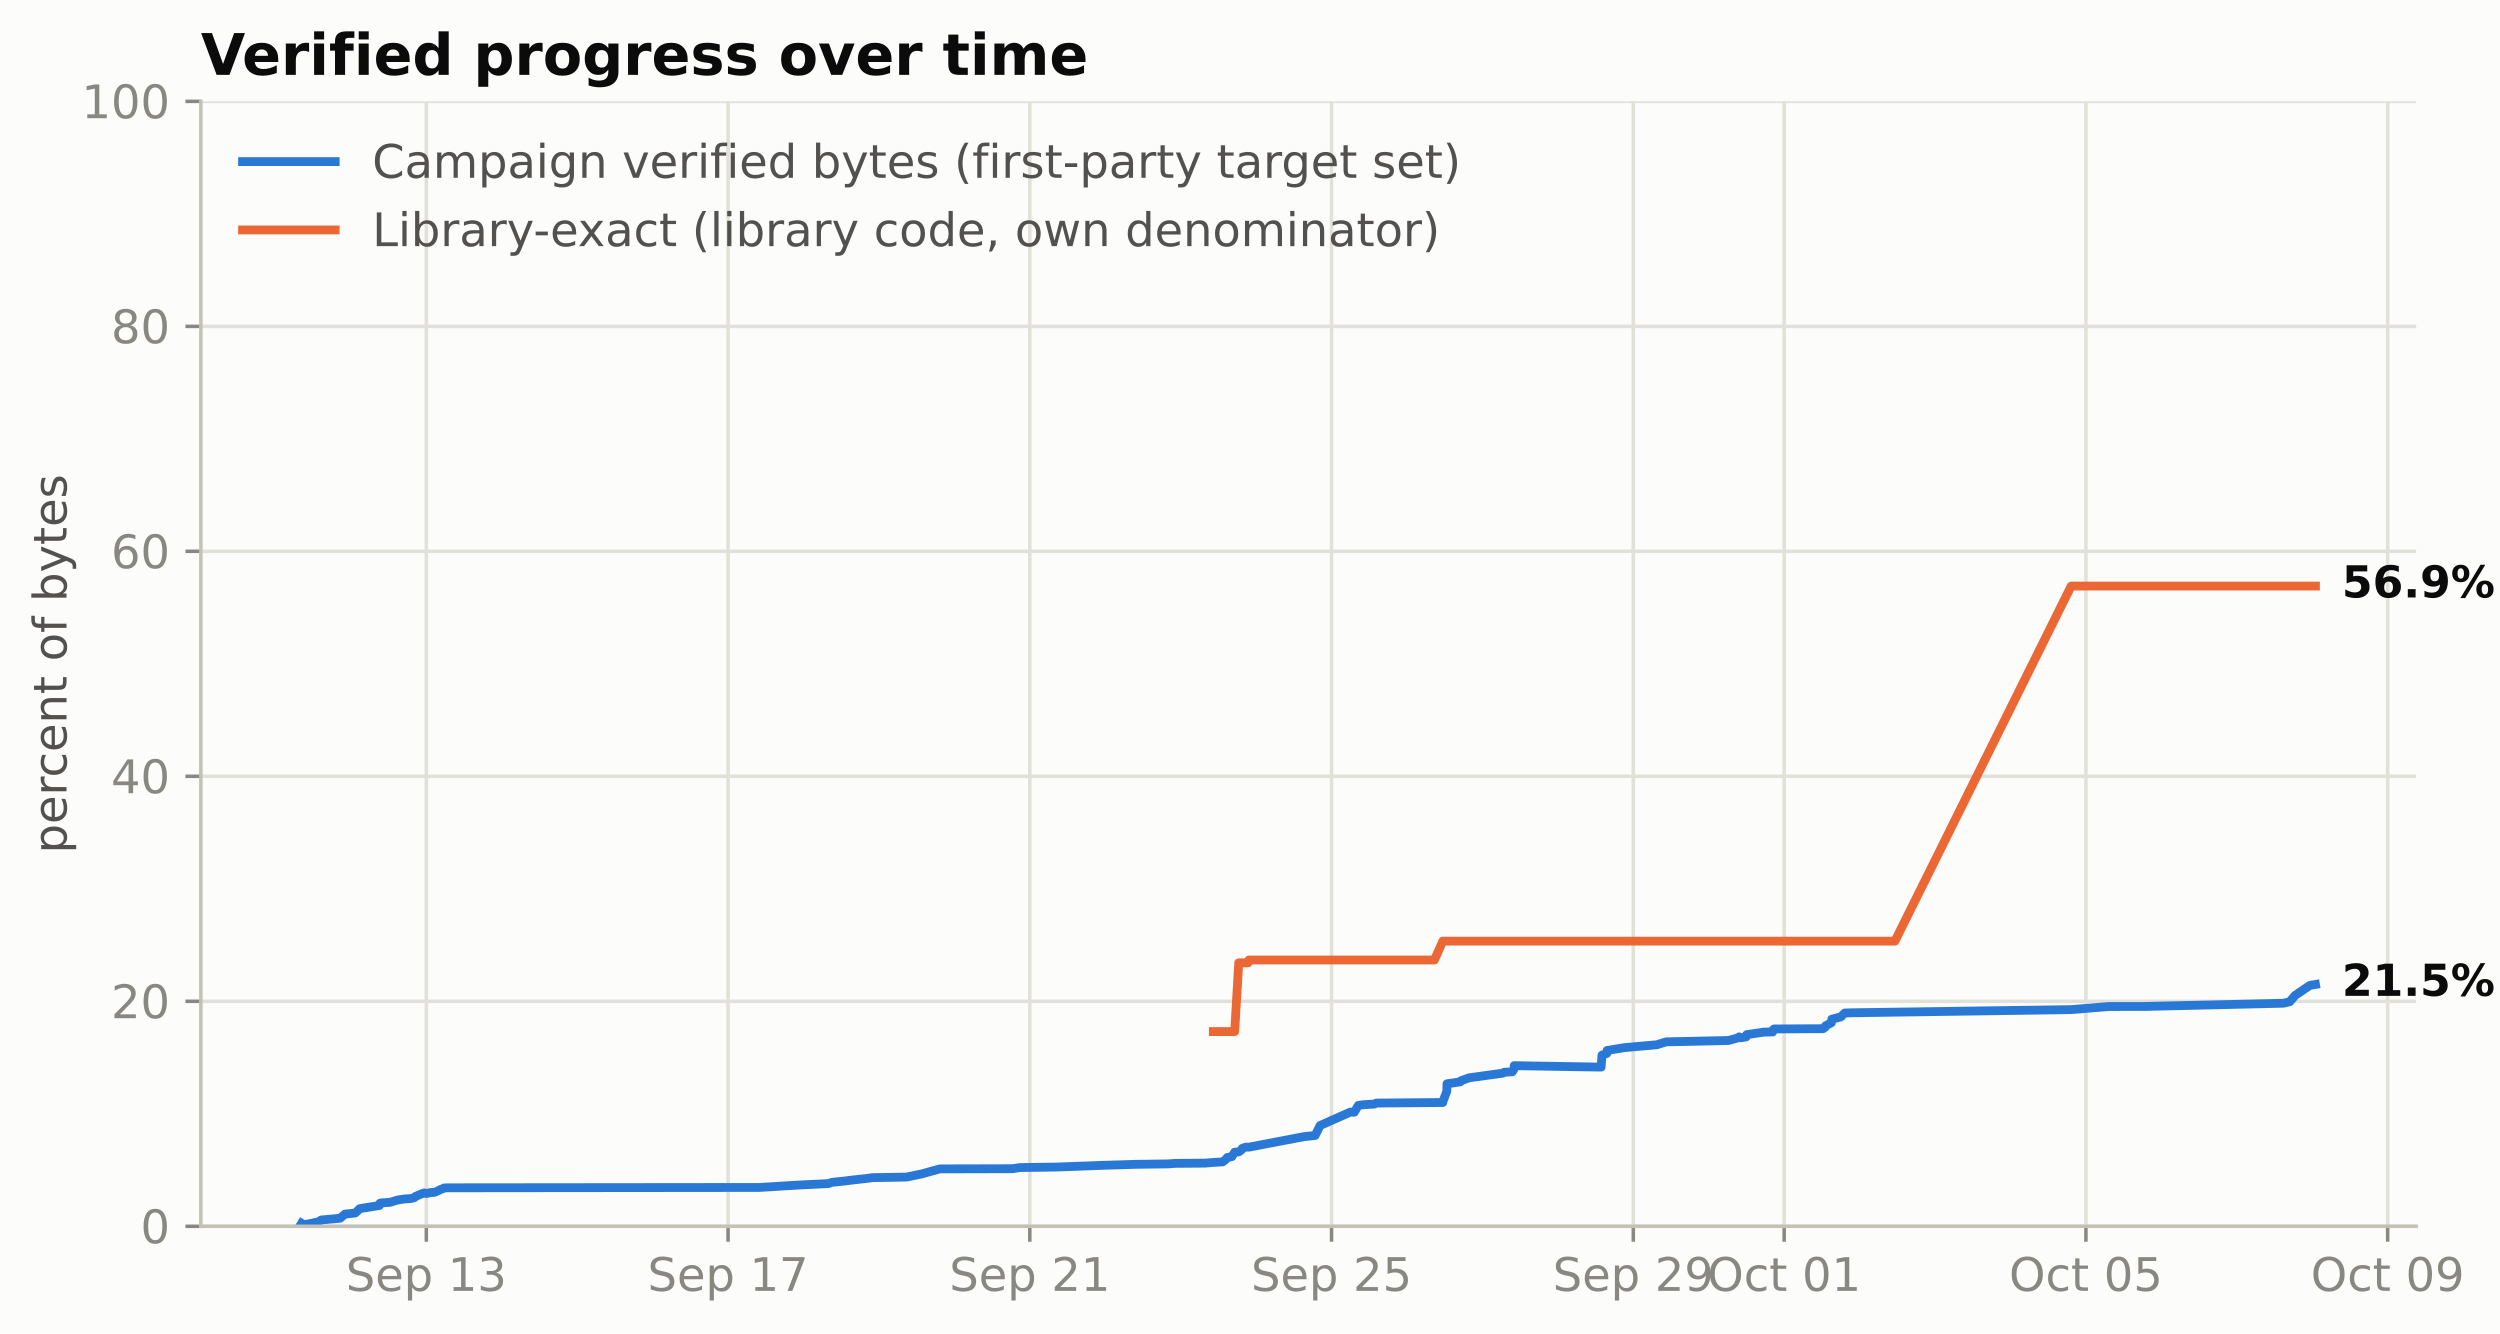
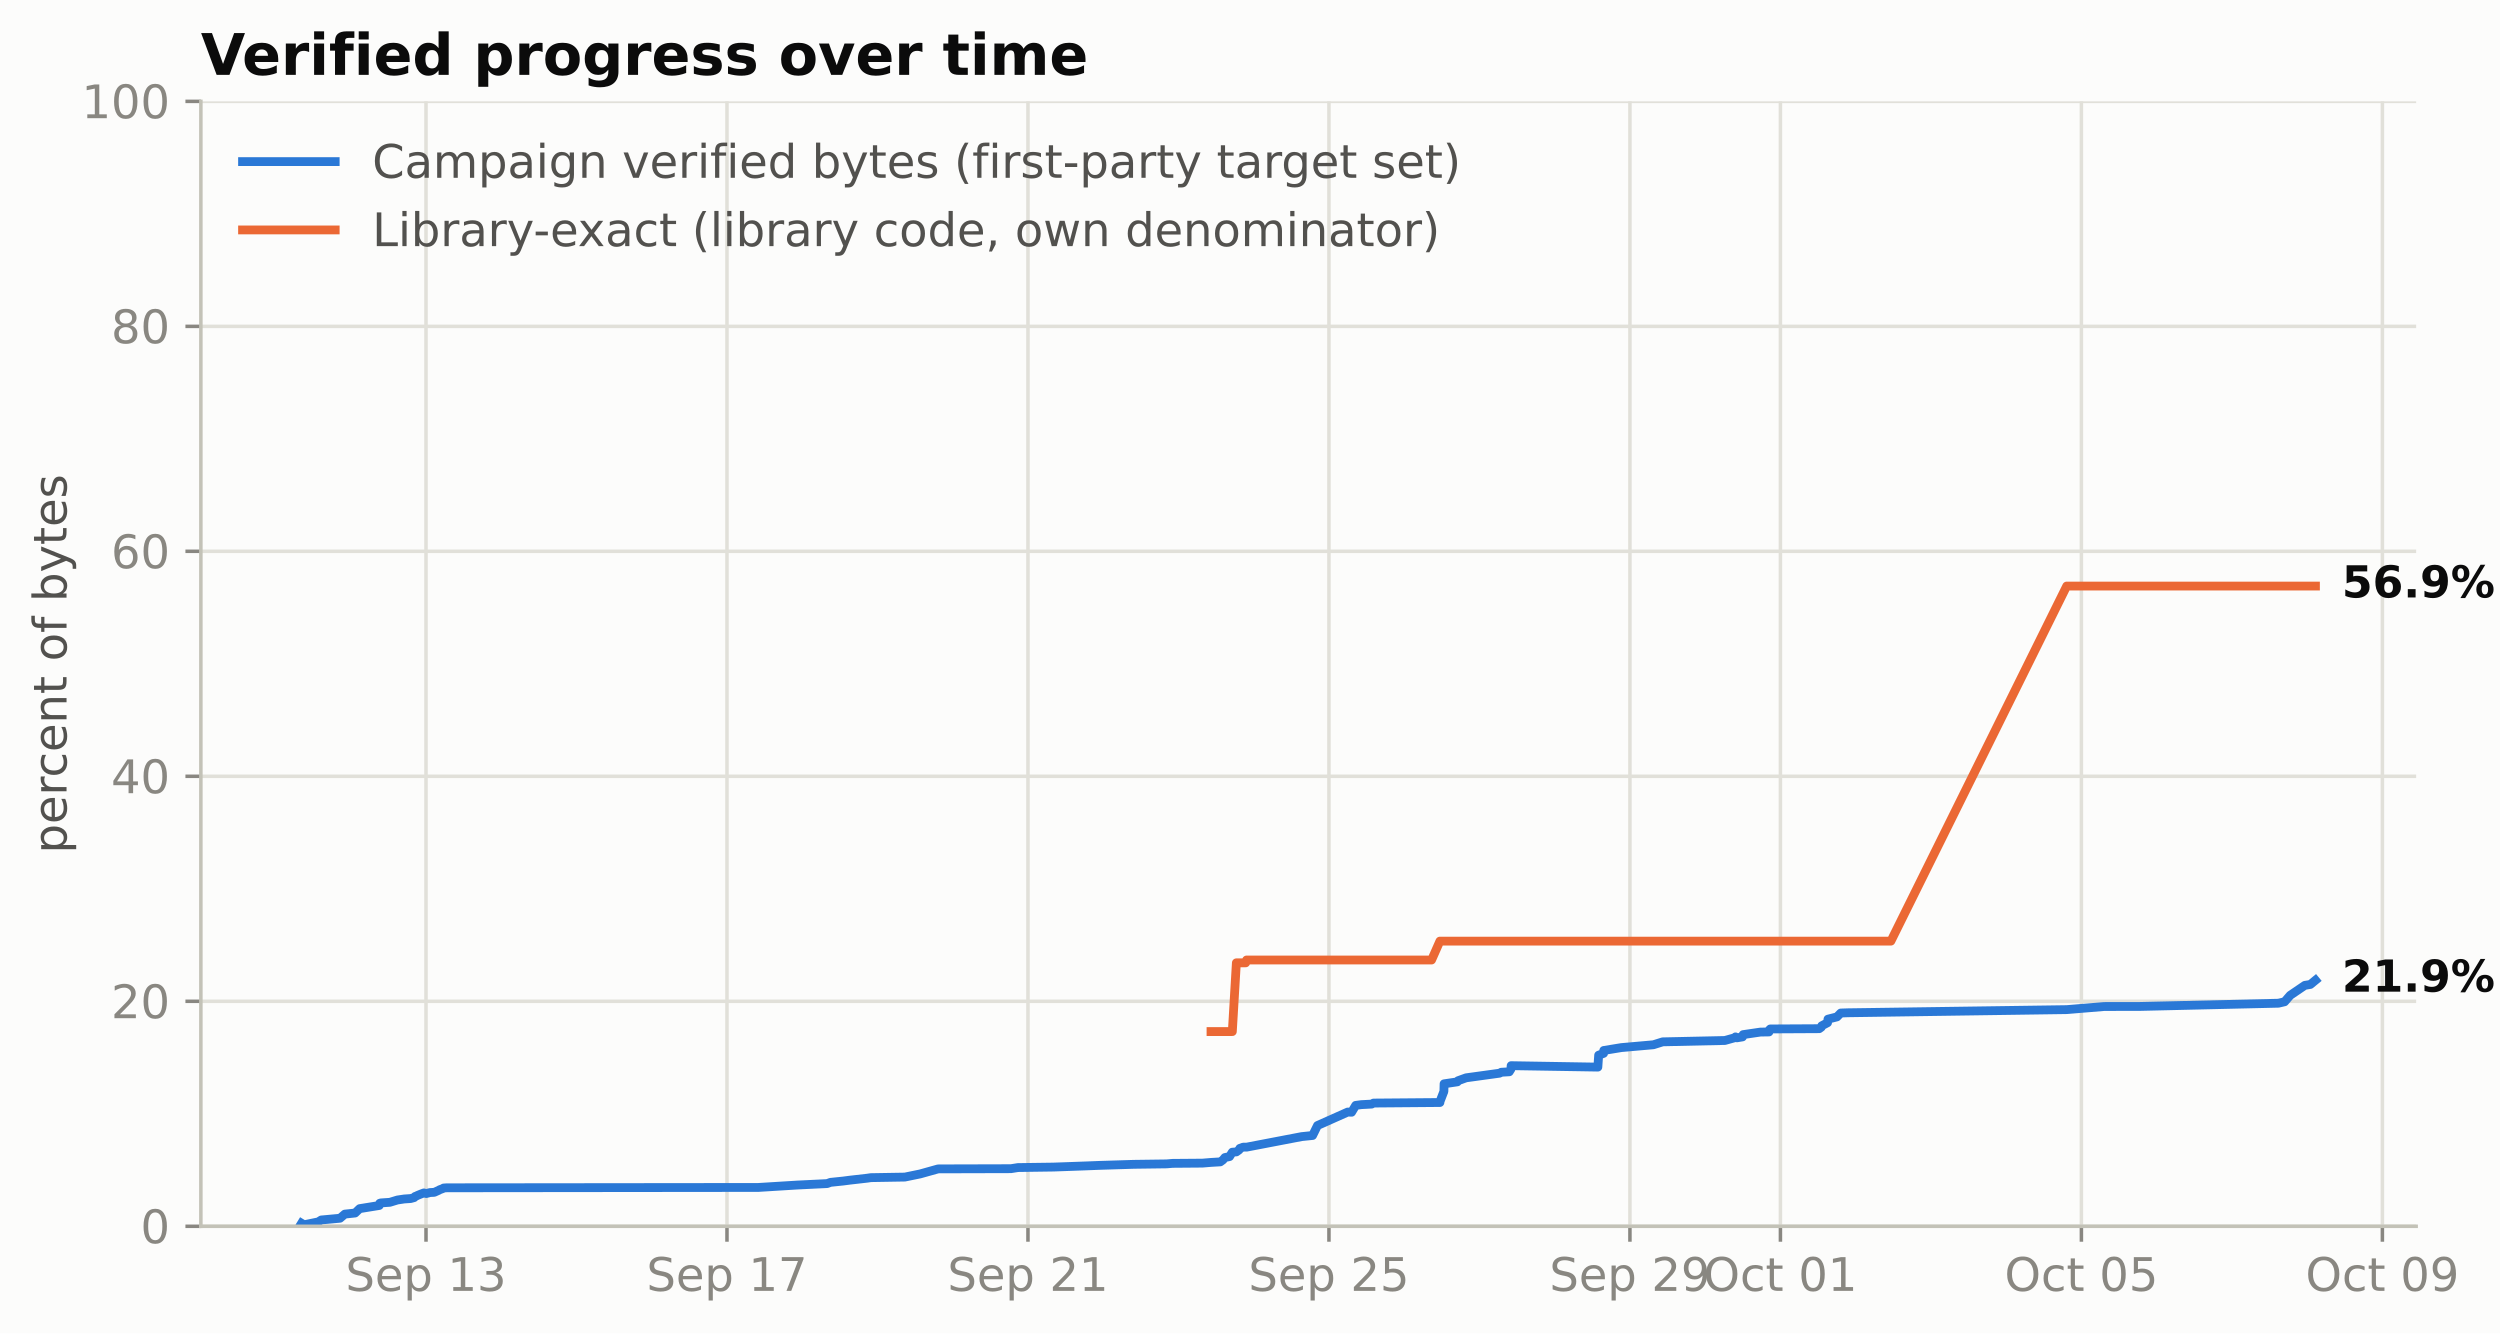
<svg xmlns="http://www.w3.org/2000/svg" xmlns:xlink="http://www.w3.org/1999/xlink" width="566.745pt" height="302.26pt" viewBox="0 0 566.745 302.26" version="1.1">
  <defs>
    <style type="text/css">*{stroke-linejoin: round; stroke-linecap: butt}</style>
  </defs>
  <g id="figure_1">
    <g id="patch_1">
      <path d="M 0 302.26  L 566.745 302.26  L 566.745 0  L 0 0  z " style="fill: #fcfcfb" />
    </g>
    <g id="axes_1">
      <g id="patch_2">
        <path d="M 45.536 278  L 547.736 278  L 547.736 22.976  L 45.536 22.976  z " style="fill: #fcfcfb" />
      </g>
      <g id="matplotlib.axis_1">
        <g id="xtick_1">
          <g id="line2d_1">
-             <path d="M 96.645 278  L 96.645 22.976  " clip-path="url(#pf7d3f120eb)" style="fill: none; stroke: #e1e0d9; stroke-width: 0.8; stroke-linecap: square" />
+             <path d="M 96.574 278  L 96.574 22.976  " clip-path="url(#pf7d3f120eb)" style="fill: none; stroke: #e1e0d9; stroke-width: 0.8; stroke-linecap: square" />
          </g>
          <g id="line2d_2">
            <defs>
              <path id="mc9588ca993" d="M 0 0  L 0 3.5  " style="stroke: #898781; stroke-width: 0.8" />
            </defs>
            <g>
-               <use xlink:href="#mc9588ca993" x="96.645" y="278" style="fill: #898781; stroke: #898781; stroke-width: 0.8" />
+               <use xlink:href="#mc9588ca993" x="96.574" y="278" style="fill: #898781; stroke: #898781; stroke-width: 0.8" />
            </g>
          </g>
          <g id="text_1">
-             <text style="font-size: 10.5px; font-family: 'Segoe UI', 'DejaVu Sans', 'Bitstream Vera Sans', 'Computer Modern Sans Serif', 'Lucida Grande', 'Verdana', 'Geneva', 'Lucid', 'Arial', 'Helvetica', 'Avant Garde', sans-serif; text-anchor: middle; fill: #898781" x="96.645" y="292.645" transform="rotate(-0 96.64514 292.6447)">Sep 13</text>
+             <text style="font-size: 10.5px; font-family: 'Segoe UI', 'DejaVu Sans', 'Bitstream Vera Sans', 'Computer Modern Sans Serif', 'Lucida Grande', 'Verdana', 'Geneva', 'Lucid', 'Arial', 'Helvetica', 'Avant Garde', sans-serif; text-anchor: middle; fill: #898781" x="96.574" y="292.645" transform="rotate(-0 96.57365 292.6447)">Sep 13</text>
          </g>
        </g>
        <g id="xtick_2">
          <g id="line2d_3">
-             <path d="M 165.05 278  L 165.05 22.976  " clip-path="url(#pf7d3f120eb)" style="fill: none; stroke: #e1e0d9; stroke-width: 0.8; stroke-linecap: square" />
+             <path d="M 164.806 278  L 164.806 22.976  " clip-path="url(#pf7d3f120eb)" style="fill: none; stroke: #e1e0d9; stroke-width: 0.8; stroke-linecap: square" />
          </g>
          <g id="line2d_4">
            <g>
-               <use xlink:href="#mc9588ca993" x="165.05" y="278" style="fill: #898781; stroke: #898781; stroke-width: 0.8" />
+               <use xlink:href="#mc9588ca993" x="164.806" y="278" style="fill: #898781; stroke: #898781; stroke-width: 0.8" />
            </g>
          </g>
          <g id="text_2">
-             <text style="font-size: 10.5px; font-family: 'Segoe UI', 'DejaVu Sans', 'Bitstream Vera Sans', 'Computer Modern Sans Serif', 'Lucida Grande', 'Verdana', 'Geneva', 'Lucid', 'Arial', 'Helvetica', 'Avant Garde', sans-serif; text-anchor: middle; fill: #898781" x="165.05" y="292.645" transform="rotate(-0 165.0501 292.6447)">Sep 17</text>
+             <text style="font-size: 10.5px; font-family: 'Segoe UI', 'DejaVu Sans', 'Bitstream Vera Sans', 'Computer Modern Sans Serif', 'Lucida Grande', 'Verdana', 'Geneva', 'Lucid', 'Arial', 'Helvetica', 'Avant Garde', sans-serif; text-anchor: middle; fill: #898781" x="164.806" y="292.645" transform="rotate(-0 164.8057 292.6447)">Sep 17</text>
          </g>
        </g>
        <g id="xtick_3">
          <g id="line2d_5">
-             <path d="M 233.455 278  L 233.455 22.976  " clip-path="url(#pf7d3f120eb)" style="fill: none; stroke: #e1e0d9; stroke-width: 0.8; stroke-linecap: square" />
+             <path d="M 233.038 278  L 233.038 22.976  " clip-path="url(#pf7d3f120eb)" style="fill: none; stroke: #e1e0d9; stroke-width: 0.8; stroke-linecap: square" />
          </g>
          <g id="line2d_6">
            <g>
-               <use xlink:href="#mc9588ca993" x="233.455" y="278" style="fill: #898781; stroke: #898781; stroke-width: 0.8" />
+               <use xlink:href="#mc9588ca993" x="233.038" y="278" style="fill: #898781; stroke: #898781; stroke-width: 0.8" />
            </g>
          </g>
          <g id="text_3">
-             <text style="font-size: 10.5px; font-family: 'Segoe UI', 'DejaVu Sans', 'Bitstream Vera Sans', 'Computer Modern Sans Serif', 'Lucida Grande', 'Verdana', 'Geneva', 'Lucid', 'Arial', 'Helvetica', 'Avant Garde', sans-serif; text-anchor: middle; fill: #898781" x="233.455" y="292.645" transform="rotate(-0 233.4551 292.6447)">Sep 21</text>
+             <text style="font-size: 10.5px; font-family: 'Segoe UI', 'DejaVu Sans', 'Bitstream Vera Sans', 'Computer Modern Sans Serif', 'Lucida Grande', 'Verdana', 'Geneva', 'Lucid', 'Arial', 'Helvetica', 'Avant Garde', sans-serif; text-anchor: middle; fill: #898781" x="233.038" y="292.645" transform="rotate(-0 233.0377 292.6447)">Sep 21</text>
          </g>
        </g>
        <g id="xtick_4">
          <g id="line2d_7">
-             <path d="M 301.86 278  L 301.86 22.976  " clip-path="url(#pf7d3f120eb)" style="fill: none; stroke: #e1e0d9; stroke-width: 0.8; stroke-linecap: square" />
+             <path d="M 301.27 278  L 301.27 22.976  " clip-path="url(#pf7d3f120eb)" style="fill: none; stroke: #e1e0d9; stroke-width: 0.8; stroke-linecap: square" />
          </g>
          <g id="line2d_8">
            <g>
-               <use xlink:href="#mc9588ca993" x="301.86" y="278" style="fill: #898781; stroke: #898781; stroke-width: 0.8" />
+               <use xlink:href="#mc9588ca993" x="301.27" y="278" style="fill: #898781; stroke: #898781; stroke-width: 0.8" />
            </g>
          </g>
          <g id="text_4">
-             <text style="font-size: 10.5px; font-family: 'Segoe UI', 'DejaVu Sans', 'Bitstream Vera Sans', 'Computer Modern Sans Serif', 'Lucida Grande', 'Verdana', 'Geneva', 'Lucid', 'Arial', 'Helvetica', 'Avant Garde', sans-serif; text-anchor: middle; fill: #898781" x="301.86" y="292.645" transform="rotate(-0 301.8601 292.6447)">Sep 25</text>
+             <text style="font-size: 10.5px; font-family: 'Segoe UI', 'DejaVu Sans', 'Bitstream Vera Sans', 'Computer Modern Sans Serif', 'Lucida Grande', 'Verdana', 'Geneva', 'Lucid', 'Arial', 'Helvetica', 'Avant Garde', sans-serif; text-anchor: middle; fill: #898781" x="301.27" y="292.645" transform="rotate(-0 301.2698 292.6447)">Sep 25</text>
          </g>
        </g>
        <g id="xtick_5">
          <g id="line2d_9">
-             <path d="M 370.265 278  L 370.265 22.976  " clip-path="url(#pf7d3f120eb)" style="fill: none; stroke: #e1e0d9; stroke-width: 0.8; stroke-linecap: square" />
+             <path d="M 369.502 278  L 369.502 22.976  " clip-path="url(#pf7d3f120eb)" style="fill: none; stroke: #e1e0d9; stroke-width: 0.8; stroke-linecap: square" />
          </g>
          <g id="line2d_10">
            <g>
-               <use xlink:href="#mc9588ca993" x="370.265" y="278" style="fill: #898781; stroke: #898781; stroke-width: 0.8" />
+               <use xlink:href="#mc9588ca993" x="369.502" y="278" style="fill: #898781; stroke: #898781; stroke-width: 0.8" />
            </g>
          </g>
          <g id="text_5">
-             <text style="font-size: 10.5px; font-family: 'Segoe UI', 'DejaVu Sans', 'Bitstream Vera Sans', 'Computer Modern Sans Serif', 'Lucida Grande', 'Verdana', 'Geneva', 'Lucid', 'Arial', 'Helvetica', 'Avant Garde', sans-serif; text-anchor: middle; fill: #898781" x="370.265" y="292.645" transform="rotate(-0 370.2651 292.6447)">Sep 29</text>
+             <text style="font-size: 10.5px; font-family: 'Segoe UI', 'DejaVu Sans', 'Bitstream Vera Sans', 'Computer Modern Sans Serif', 'Lucida Grande', 'Verdana', 'Geneva', 'Lucid', 'Arial', 'Helvetica', 'Avant Garde', sans-serif; text-anchor: middle; fill: #898781" x="369.502" y="292.645" transform="rotate(-0 369.5018 292.6447)">Sep 29</text>
          </g>
        </g>
        <g id="xtick_6">
          <g id="line2d_11">
-             <path d="M 404.468 278  L 404.468 22.976  " clip-path="url(#pf7d3f120eb)" style="fill: none; stroke: #e1e0d9; stroke-width: 0.8; stroke-linecap: square" />
+             <path d="M 403.618 278  L 403.618 22.976  " clip-path="url(#pf7d3f120eb)" style="fill: none; stroke: #e1e0d9; stroke-width: 0.8; stroke-linecap: square" />
          </g>
          <g id="line2d_12">
            <g>
-               <use xlink:href="#mc9588ca993" x="404.468" y="278" style="fill: #898781; stroke: #898781; stroke-width: 0.8" />
+               <use xlink:href="#mc9588ca993" x="403.618" y="278" style="fill: #898781; stroke: #898781; stroke-width: 0.8" />
            </g>
          </g>
          <g id="text_6">
-             <text style="font-size: 10.5px; font-family: 'Segoe UI', 'DejaVu Sans', 'Bitstream Vera Sans', 'Computer Modern Sans Serif', 'Lucida Grande', 'Verdana', 'Geneva', 'Lucid', 'Arial', 'Helvetica', 'Avant Garde', sans-serif; text-anchor: middle; fill: #898781" x="404.468" y="292.645" transform="rotate(-0 404.4676 292.6447)">Oct 01</text>
+             <text style="font-size: 10.5px; font-family: 'Segoe UI', 'DejaVu Sans', 'Bitstream Vera Sans', 'Computer Modern Sans Serif', 'Lucida Grande', 'Verdana', 'Geneva', 'Lucid', 'Arial', 'Helvetica', 'Avant Garde', sans-serif; text-anchor: middle; fill: #898781" x="403.618" y="292.645" transform="rotate(-0 403.6179 292.6447)">Oct 01</text>
          </g>
        </g>
        <g id="xtick_7">
          <g id="line2d_13">
-             <path d="M 472.873 278  L 472.873 22.976  " clip-path="url(#pf7d3f120eb)" style="fill: none; stroke: #e1e0d9; stroke-width: 0.8; stroke-linecap: square" />
+             <path d="M 471.85 278  L 471.85 22.976  " clip-path="url(#pf7d3f120eb)" style="fill: none; stroke: #e1e0d9; stroke-width: 0.8; stroke-linecap: square" />
          </g>
          <g id="line2d_14">
            <g>
-               <use xlink:href="#mc9588ca993" x="472.873" y="278" style="fill: #898781; stroke: #898781; stroke-width: 0.8" />
+               <use xlink:href="#mc9588ca993" x="471.85" y="278" style="fill: #898781; stroke: #898781; stroke-width: 0.8" />
            </g>
          </g>
          <g id="text_7">
-             <text style="font-size: 10.5px; font-family: 'Segoe UI', 'DejaVu Sans', 'Bitstream Vera Sans', 'Computer Modern Sans Serif', 'Lucida Grande', 'Verdana', 'Geneva', 'Lucid', 'Arial', 'Helvetica', 'Avant Garde', sans-serif; text-anchor: middle; fill: #898781" x="472.873" y="292.645" transform="rotate(-0 472.8725 292.6447)">Oct 05</text>
+             <text style="font-size: 10.5px; font-family: 'Segoe UI', 'DejaVu Sans', 'Bitstream Vera Sans', 'Computer Modern Sans Serif', 'Lucida Grande', 'Verdana', 'Geneva', 'Lucid', 'Arial', 'Helvetica', 'Avant Garde', sans-serif; text-anchor: middle; fill: #898781" x="471.85" y="292.645" transform="rotate(-0 471.8499 292.6447)">Oct 05</text>
          </g>
        </g>
        <g id="xtick_8">
          <g id="line2d_15">
-             <path d="M 541.278 278  L 541.278 22.976  " clip-path="url(#pf7d3f120eb)" style="fill: none; stroke: #e1e0d9; stroke-width: 0.8; stroke-linecap: square" />
+             <path d="M 540.082 278  L 540.082 22.976  " clip-path="url(#pf7d3f120eb)" style="fill: none; stroke: #e1e0d9; stroke-width: 0.8; stroke-linecap: square" />
          </g>
          <g id="line2d_16">
            <g>
-               <use xlink:href="#mc9588ca993" x="541.278" y="278" style="fill: #898781; stroke: #898781; stroke-width: 0.8" />
+               <use xlink:href="#mc9588ca993" x="540.082" y="278" style="fill: #898781; stroke: #898781; stroke-width: 0.8" />
            </g>
          </g>
          <g id="text_8">
-             <text style="font-size: 10.5px; font-family: 'Segoe UI', 'DejaVu Sans', 'Bitstream Vera Sans', 'Computer Modern Sans Serif', 'Lucida Grande', 'Verdana', 'Geneva', 'Lucid', 'Arial', 'Helvetica', 'Avant Garde', sans-serif; text-anchor: middle; fill: #898781" x="541.278" y="292.645" transform="rotate(-0 541.2775 292.6447)">Oct 09</text>
+             <text style="font-size: 10.5px; font-family: 'Segoe UI', 'DejaVu Sans', 'Bitstream Vera Sans', 'Computer Modern Sans Serif', 'Lucida Grande', 'Verdana', 'Geneva', 'Lucid', 'Arial', 'Helvetica', 'Avant Garde', sans-serif; text-anchor: middle; fill: #898781" x="540.082" y="292.645" transform="rotate(-0 540.082 292.6447)">Oct 09</text>
          </g>
        </g>
      </g>
      <g id="matplotlib.axis_2">
        <g id="ytick_1">
          <g id="line2d_17">
            <path d="M 45.536 278  L 547.736 278  " clip-path="url(#pf7d3f120eb)" style="fill: none; stroke: #e1e0d9; stroke-width: 0.8; stroke-linecap: square" />
          </g>
          <g id="line2d_18">
            <defs>
              <path id="mee49852863" d="M 0 0  L -3.5 0  " style="stroke: #898781; stroke-width: 0.8" />
            </defs>
            <g>
              <use xlink:href="#mee49852863" x="45.536" y="278" style="fill: #898781; stroke: #898781; stroke-width: 0.8" />
            </g>
          </g>
          <g id="text_9">
            <text style="font-size: 10.5px; font-family: 'Segoe UI', 'DejaVu Sans', 'Bitstream Vera Sans', 'Computer Modern Sans Serif', 'Lucida Grande', 'Verdana', 'Geneva', 'Lucid', 'Arial', 'Helvetica', 'Avant Garde', sans-serif; text-anchor: end; fill: #898781" x="38.536" y="281.823" transform="rotate(-0 38.53609 281.8225)">0</text>
          </g>
        </g>
        <g id="ytick_2">
          <g id="line2d_19">
            <path d="M 45.536 226.996  L 547.736 226.996  " clip-path="url(#pf7d3f120eb)" style="fill: none; stroke: #e1e0d9; stroke-width: 0.8; stroke-linecap: square" />
          </g>
          <g id="line2d_20">
            <g>
              <use xlink:href="#mee49852863" x="45.536" y="226.996" style="fill: #898781; stroke: #898781; stroke-width: 0.8" />
            </g>
          </g>
          <g id="text_10">
            <text style="font-size: 10.5px; font-family: 'Segoe UI', 'DejaVu Sans', 'Bitstream Vera Sans', 'Computer Modern Sans Serif', 'Lucida Grande', 'Verdana', 'Geneva', 'Lucid', 'Arial', 'Helvetica', 'Avant Garde', sans-serif; text-anchor: end; fill: #898781" x="38.536" y="230.818" transform="rotate(-0 38.53609 230.8177)">20</text>
          </g>
        </g>
        <g id="ytick_3">
          <g id="line2d_21">
            <path d="M 45.536 175.991  L 547.736 175.991  " clip-path="url(#pf7d3f120eb)" style="fill: none; stroke: #e1e0d9; stroke-width: 0.8; stroke-linecap: square" />
          </g>
          <g id="line2d_22">
            <g>
              <use xlink:href="#mee49852863" x="45.536" y="175.991" style="fill: #898781; stroke: #898781; stroke-width: 0.8" />
            </g>
          </g>
          <g id="text_11">
            <text style="font-size: 10.5px; font-family: 'Segoe UI', 'DejaVu Sans', 'Bitstream Vera Sans', 'Computer Modern Sans Serif', 'Lucida Grande', 'Verdana', 'Geneva', 'Lucid', 'Arial', 'Helvetica', 'Avant Garde', sans-serif; text-anchor: end; fill: #898781" x="38.536" y="179.813" transform="rotate(-0 38.53609 179.813)">40</text>
          </g>
        </g>
        <g id="ytick_4">
          <g id="line2d_23">
            <path d="M 45.536 124.986  L 547.736 124.986  " clip-path="url(#pf7d3f120eb)" style="fill: none; stroke: #e1e0d9; stroke-width: 0.8; stroke-linecap: square" />
          </g>
          <g id="line2d_24">
            <g>
              <use xlink:href="#mee49852863" x="45.536" y="124.986" style="fill: #898781; stroke: #898781; stroke-width: 0.8" />
            </g>
          </g>
          <g id="text_12">
            <text style="font-size: 10.5px; font-family: 'Segoe UI', 'DejaVu Sans', 'Bitstream Vera Sans', 'Computer Modern Sans Serif', 'Lucida Grande', 'Verdana', 'Geneva', 'Lucid', 'Arial', 'Helvetica', 'Avant Garde', sans-serif; text-anchor: end; fill: #898781" x="38.536" y="128.808" transform="rotate(-0 38.53609 128.8082)">60</text>
          </g>
        </g>
        <g id="ytick_5">
          <g id="line2d_25">
            <path d="M 45.536 73.981  L 547.736 73.981  " clip-path="url(#pf7d3f120eb)" style="fill: none; stroke: #e1e0d9; stroke-width: 0.8; stroke-linecap: square" />
          </g>
          <g id="line2d_26">
            <g>
              <use xlink:href="#mee49852863" x="45.536" y="73.981" style="fill: #898781; stroke: #898781; stroke-width: 0.8" />
            </g>
          </g>
          <g id="text_13">
            <text style="font-size: 10.5px; font-family: 'Segoe UI', 'DejaVu Sans', 'Bitstream Vera Sans', 'Computer Modern Sans Serif', 'Lucida Grande', 'Verdana', 'Geneva', 'Lucid', 'Arial', 'Helvetica', 'Avant Garde', sans-serif; text-anchor: end; fill: #898781" x="38.536" y="77.803" transform="rotate(-0 38.53609 77.80335)">80</text>
          </g>
        </g>
        <g id="ytick_6">
          <g id="line2d_27">
            <path d="M 45.536 22.976  L 547.736 22.976  " clip-path="url(#pf7d3f120eb)" style="fill: none; stroke: #e1e0d9; stroke-width: 0.8; stroke-linecap: square" />
          </g>
          <g id="line2d_28">
            <g>
              <use xlink:href="#mee49852863" x="45.536" y="22.976" style="fill: #898781; stroke: #898781; stroke-width: 0.8" />
            </g>
          </g>
          <g id="text_14">
            <text style="font-size: 10.5px; font-family: 'Segoe UI', 'DejaVu Sans', 'Bitstream Vera Sans', 'Computer Modern Sans Serif', 'Lucida Grande', 'Verdana', 'Geneva', 'Lucid', 'Arial', 'Helvetica', 'Avant Garde', sans-serif; text-anchor: end; fill: #898781" x="38.536" y="26.799" transform="rotate(-0 38.53609 26.79855)">100</text>
          </g>
        </g>
        <g id="text_15">
          <text style="font-size: 10.5px; font-family: 'Segoe UI', 'DejaVu Sans', 'Bitstream Vera Sans', 'Computer Modern Sans Serif', 'Lucida Grande', 'Verdana', 'Geneva', 'Lucid', 'Arial', 'Helvetica', 'Avant Garde', sans-serif; text-anchor: middle; fill: #52514e" x="15.085" y="150.488" transform="rotate(-90 15.08484 150.4884)">percent of bytes</text>
        </g>
      </g>
      <g id="line2d_29">
-         <path d="M 68.363 277.312  L 68.971 277.682  L 69.126 277.615  L 72.175 276.993  L 72.843 276.565  L 77.104 276.172  L 78.201 275.236  L 80.531 274.989  L 81.567 273.997  L 86.026 273.28  L 86.137 272.775  L 86.386 272.701  L 88.433 272.561  L 90.153 272.038  L 91.7 271.806  L 93.165 271.706  L 93.963 271.487  L 94.162 271.237  L 94.513 271.107  L 94.732 270.992  L 95.587 270.646  L 96.148 270.436  L 96.722 270.574  L 97.563 270.35  L 98.525 270.299  L 99.52 269.85  L 99.763 269.704  L 100.52 269.429  L 100.653 269.319  L 101.395 269.271  L 172.192 269.192  L 181.005 268.649  L 187.809 268.317  L 188.579 268.037  L 191.455 267.741  L 192.936 267.547  L 196.95 267.09  L 197.744 266.971  L 205.47 266.841  L 208.959 266.126  L 212.957 265.009  L 213.208 264.984  L 229.579 264.938  L 231.17 264.686  L 239.236 264.573  L 246.72 264.306  L 249.606 264.193  L 257.495 263.951  L 264.962 263.849  L 266.316 263.734  L 273.118 263.678  L 275.056 263.518  L 277.162 263.395  L 277.752 262.967  L 278.209 262.416  L 279.269 262.197  L 279.9 261.199  L 280.82 261.133  L 281.437 260.682  L 281.606 260.337  L 282.371 260.057  L 283.14 260.057  L 295.656 257.667  L 298.143 257.412  L 299.257 255.153  L 306.132 252.098  L 307.003 252.144  L 307.935 250.59  L 309.205 250.422  L 311.571 250.295  L 311.996 250.063  L 327.08 249.935  L 327.104 249.693  L 327.984 247.418  L 328.028 245.699  L 331.051 245.25  L 331.203 245  L 333.036 244.337  L 340.668 243.287  L 341.018 243.077  L 342.838 242.973  L 343.217 242.371  L 343.27 241.586  L 362.973 241.912  L 363.159 239.206  L 364.276 238.796  L 364.319 238.14  L 368.315 237.487  L 375.595 236.845  L 377.715 236.184  L 391.847 235.876  L 394.209 235.218  L 394.258 235.062  L 394.585 235.274  L 395.849 235.062  L 395.992 234.547  L 399.921 233.971  L 401.866 233.94  L 401.886 233.537  L 402.162 233.262  L 413.29 233.2  L 413.751 232.869  L 413.85 232.55  L 415.175 231.854  L 415.273 231.043  L 417.314 230.528  L 418.185 229.65  L 419.856 229.594  L 469.536 228.878  L 478.057 228.174  L 486.228 228.159  L 517.647 227.427  L 519.057 227.098  L 520.319 225.641  L 523.654 223.379  L 524.909 223.173  L 524.909 223.173  " clip-path="url(#pf7d3f120eb)" style="fill: none; stroke: #2a78d6; stroke-width: 2; stroke-linecap: square" />
+         <path d="M 68.363 277.312  L 68.969 277.682  L 69.124 277.615  L 72.165 276.993  L 72.832 276.565  L 77.082 276.172  L 78.176 275.236  L 80.5 274.989  L 81.533 273.997  L 85.981 273.28  L 86.092 272.775  L 86.34 272.701  L 88.382 272.561  L 90.098 272.038  L 91.641 271.806  L 93.102 271.706  L 93.898 271.487  L 94.096 271.237  L 94.447 271.107  L 94.665 270.992  L 95.519 270.646  L 96.078 270.436  L 96.651 270.574  L 97.49 270.35  L 98.449 270.299  L 99.442 269.85  L 99.684 269.704  L 100.439 269.429  L 100.572 269.319  L 101.312 269.271  L 171.93 269.192  L 180.721 268.649  L 187.507 268.317  L 188.275 268.037  L 191.143 267.741  L 192.621 267.547  L 196.625 267.09  L 197.417 266.971  L 205.123 266.841  L 208.604 266.126  L 212.591 265.009  L 212.842 264.984  L 229.171 264.938  L 230.758 264.686  L 238.804 264.573  L 246.269 264.306  L 249.148 264.193  L 257.017 263.951  L 264.465 263.849  L 265.816 263.734  L 272.6 263.678  L 274.534 263.518  L 276.634 263.395  L 277.222 262.967  L 277.678 262.416  L 278.736 262.197  L 279.365 261.199  L 280.283 261.133  L 280.898 260.682  L 281.067 260.337  L 281.83 260.057  L 282.597 260.057  L 295.081 257.667  L 297.562 257.412  L 298.674 255.153  L 305.531 252.098  L 306.399 252.144  L 307.329 250.59  L 308.596 250.422  L 310.956 250.295  L 311.38 250.063  L 326.426 249.935  L 326.45 249.693  L 327.327 247.418  L 327.372 245.699  L 330.387 245.25  L 330.538 245  L 332.367 244.337  L 339.98 243.287  L 340.329 243.077  L 342.144 242.973  L 342.523 242.371  L 342.575 241.586  L 362.229 241.912  L 362.413 239.206  L 363.528 238.796  L 363.57 238.14  L 367.557 237.487  L 374.819 236.845  L 376.933 236.184  L 391.029 235.876  L 393.385 235.218  L 393.434 235.062  L 393.76 235.274  L 395.021 235.062  L 395.163 234.547  L 399.083 233.971  L 401.023 233.94  L 401.042 233.537  L 401.318 233.262  L 412.418 233.2  L 412.878 232.869  L 412.977 232.55  L 414.298 231.854  L 414.396 231.043  L 416.432 230.528  L 417.3 229.65  L 418.967 229.594  L 468.522 228.878  L 477.021 228.174  L 485.171 228.159  L 516.511 227.427  L 517.917 227.098  L 519.177 225.641  L 522.503 223.379  L 523.755 223.173  L 524.909 222.224  L 524.909 222.224  " clip-path="url(#pf7d3f120eb)" style="fill: none; stroke: #2a78d6; stroke-width: 2; stroke-linecap: square" />
      </g>
      <g id="line2d_30">
-         <path d="M 275.056 233.856  L 277.162 233.856  L 277.752 233.856  L 278.209 233.856  L 279.269 233.856  L 279.9 233.856  L 280.82 218.271  L 281.437 218.271  L 281.606 218.271  L 282.371 218.271  L 282.934 218.271  L 283.14 217.629  L 294.549 217.629  L 295.032 217.629  L 295.656 217.629  L 298.143 217.629  L 299.257 217.629  L 306.132 217.629  L 307.003 217.629  L 307.935 217.629  L 309.205 217.629  L 311.571 217.629  L 311.996 217.629  L 325.182 217.629  L 327.08 213.349  L 327.104 213.349  L 327.984 213.349  L 328.028 213.349  L 331.051 213.349  L 331.203 213.349  L 331.88 213.349  L 333.036 213.349  L 340.668 213.349  L 341.018 213.349  L 342.838 213.349  L 343.217 213.349  L 343.27 213.349  L 362.973 213.349  L 363.066 213.349  L 363.083 213.349  L 363.159 213.349  L 364.276 213.349  L 364.299 213.349  L 364.319 213.349  L 368.315 213.349  L 375.578 213.349  L 375.595 213.349  L 377.316 213.349  L 377.715 213.349  L 391.847 213.349  L 394.209 213.349  L 394.258 213.349  L 394.585 213.349  L 395.849 213.349  L 395.992 213.349  L 397.992 213.349  L 398.951 213.349  L 399.785 213.349  L 399.921 213.349  L 401.833 213.349  L 401.866 213.349  L 401.886 213.349  L 402.097 213.349  L 402.162 213.349  L 413.29 213.349  L 413.751 213.349  L 413.771 213.349  L 413.85 213.349  L 415.175 213.349  L 415.239 213.349  L 415.273 213.349  L 417.314 213.349  L 418.185 213.349  L 419.856 213.349  L 429.577 213.349  L 469.536 132.856  L 478.057 132.856  L 486.228 132.856  L 517.647 132.856  L 519.057 132.856  L 520.319 132.856  L 523.654 132.856  L 524.909 132.856  " clip-path="url(#pf7d3f120eb)" style="fill: none; stroke: #eb6834; stroke-width: 2; stroke-linecap: square" />
+         <path d="M 274.534 233.856  L 276.634 233.856  L 277.222 233.856  L 277.678 233.856  L 278.736 233.856  L 279.365 233.856  L 280.283 218.271  L 280.898 218.271  L 281.067 218.271  L 281.83 218.271  L 282.392 218.271  L 282.597 217.629  L 293.977 217.629  L 294.459 217.629  L 295.081 217.629  L 297.562 217.629  L 298.674 217.629  L 305.531 217.629  L 306.399 217.629  L 307.329 217.629  L 308.596 217.629  L 310.956 217.629  L 311.38 217.629  L 324.533 217.629  L 326.426 213.349  L 326.45 213.349  L 327.327 213.349  L 327.372 213.349  L 330.387 213.349  L 330.538 213.349  L 331.214 213.349  L 332.367 213.349  L 339.98 213.349  L 340.329 213.349  L 342.144 213.349  L 342.523 213.349  L 342.575 213.349  L 362.229 213.349  L 362.321 213.349  L 362.338 213.349  L 362.413 213.349  L 363.528 213.349  L 363.551 213.349  L 363.57 213.349  L 367.557 213.349  L 374.801 213.349  L 374.819 213.349  L 376.535 213.349  L 376.933 213.349  L 391.029 213.349  L 393.385 213.349  L 393.434 213.349  L 393.76 213.349  L 395.021 213.349  L 395.163 213.349  L 397.159 213.349  L 398.116 213.349  L 398.947 213.349  L 399.083 213.349  L 400.99 213.349  L 401.023 213.349  L 401.042 213.349  L 401.253 213.349  L 401.318 213.349  L 412.418 213.349  L 412.878 213.349  L 412.898 213.349  L 412.977 213.349  L 414.298 213.349  L 414.362 213.349  L 414.396 213.349  L 416.432 213.349  L 417.3 213.349  L 418.967 213.349  L 428.664 213.349  L 468.522 132.856  L 477.021 132.856  L 485.171 132.856  L 516.511 132.856  L 517.917 132.856  L 519.177 132.856  L 522.503 132.856  L 523.755 132.856  L 524.909 132.856  " clip-path="url(#pf7d3f120eb)" style="fill: none; stroke: #eb6834; stroke-width: 2; stroke-linecap: square" />
      </g>
      <g id="patch_3">
        <path d="M 45.536 278  L 45.536 22.976  " style="fill: none; stroke: #c3c2b7; stroke-width: 0.8; stroke-linejoin: miter; stroke-linecap: square" />
      </g>
      <g id="patch_4">
        <path d="M 45.536 278  L 547.736 278  " style="fill: none; stroke: #c3c2b7; stroke-width: 0.8; stroke-linejoin: miter; stroke-linecap: square" />
      </g>
      <g id="text_16">
-         <text style="font-weight: 700; font-size: 10px; font-family: 'Segoe UI', 'DejaVu Sans', 'Bitstream Vera Sans', 'Computer Modern Sans Serif', 'Lucida Grande', 'Verdana', 'Geneva', 'Lucid', 'Arial', 'Helvetica', 'Avant Garde', sans-serif; text-anchor: start; fill: #0b0b0b" x="530.909" y="225.761" transform="rotate(-0 530.9088 225.7607)">21.5%</text>
+         <text style="font-weight: 700; font-size: 10px; font-family: 'Segoe UI', 'DejaVu Sans', 'Bitstream Vera Sans', 'Computer Modern Sans Serif', 'Lucida Grande', 'Verdana', 'Geneva', 'Lucid', 'Arial', 'Helvetica', 'Avant Garde', sans-serif; text-anchor: start; fill: #0b0b0b" x="530.909" y="224.812" transform="rotate(-0 530.9088 224.812)">21.9%</text>
      </g>
      <g id="text_17">
        <text style="font-weight: 700; font-size: 10px; font-family: 'Segoe UI', 'DejaVu Sans', 'Bitstream Vera Sans', 'Computer Modern Sans Serif', 'Lucida Grande', 'Verdana', 'Geneva', 'Lucid', 'Arial', 'Helvetica', 'Avant Garde', sans-serif; text-anchor: start; fill: #0b0b0b" x="530.909" y="135.444" transform="rotate(-0 530.9088 135.4439)">56.9%</text>
      </g>
      <g id="text_18">
        <text style="font-weight: 700; font-size: 13px; font-family: 'Segoe UI', 'DejaVu Sans', 'Bitstream Vera Sans', 'Computer Modern Sans Serif', 'Lucida Grande', 'Verdana', 'Geneva', 'Lucid', 'Arial', 'Helvetica', 'Avant Garde', sans-serif; text-anchor: start; fill: #0b0b0b" x="45.536" y="16.976" transform="rotate(-0 45.53609 16.97641)">Verified progress over time</text>
      </g>
      <g id="legend_1">
        <g id="line2d_31">
          <path d="M 54.986 36.636  L 65.486 36.636  L 75.986 36.636  " style="fill: none; stroke: #2a78d6; stroke-width: 2; stroke-linecap: square" />
        </g>
        <g id="text_19">
          <text style="font-size: 10.5px; font-family: 'Segoe UI', 'DejaVu Sans', 'Bitstream Vera Sans', 'Computer Modern Sans Serif', 'Lucida Grande', 'Verdana', 'Geneva', 'Lucid', 'Arial', 'Helvetica', 'Avant Garde', sans-serif; text-anchor: start; fill: #52514e" x="84.386" y="40.311" transform="rotate(-0 84.38609 40.31125)">Campaign verified bytes (first-party target set)</text>
        </g>
        <g id="line2d_32">
          <path d="M 54.986 52.13  L 65.486 52.13  L 75.986 52.13  " style="fill: none; stroke: #eb6834; stroke-width: 2; stroke-linecap: square" />
        </g>
        <g id="text_20">
          <text style="font-size: 10.5px; font-family: 'Segoe UI', 'DejaVu Sans', 'Bitstream Vera Sans', 'Computer Modern Sans Serif', 'Lucida Grande', 'Verdana', 'Geneva', 'Lucid', 'Arial', 'Helvetica', 'Avant Garde', sans-serif; text-anchor: start; fill: #52514e" x="84.386" y="55.805" transform="rotate(-0 84.38609 55.80531)">Library-exact (library code, own denominator)</text>
        </g>
      </g>
    </g>
  </g>
  <defs>
    <clipPath id="pf7d3f120eb">
      <rect x="45.536" y="22.976" width="502.2" height="255.024" />
    </clipPath>
  </defs>
</svg>
